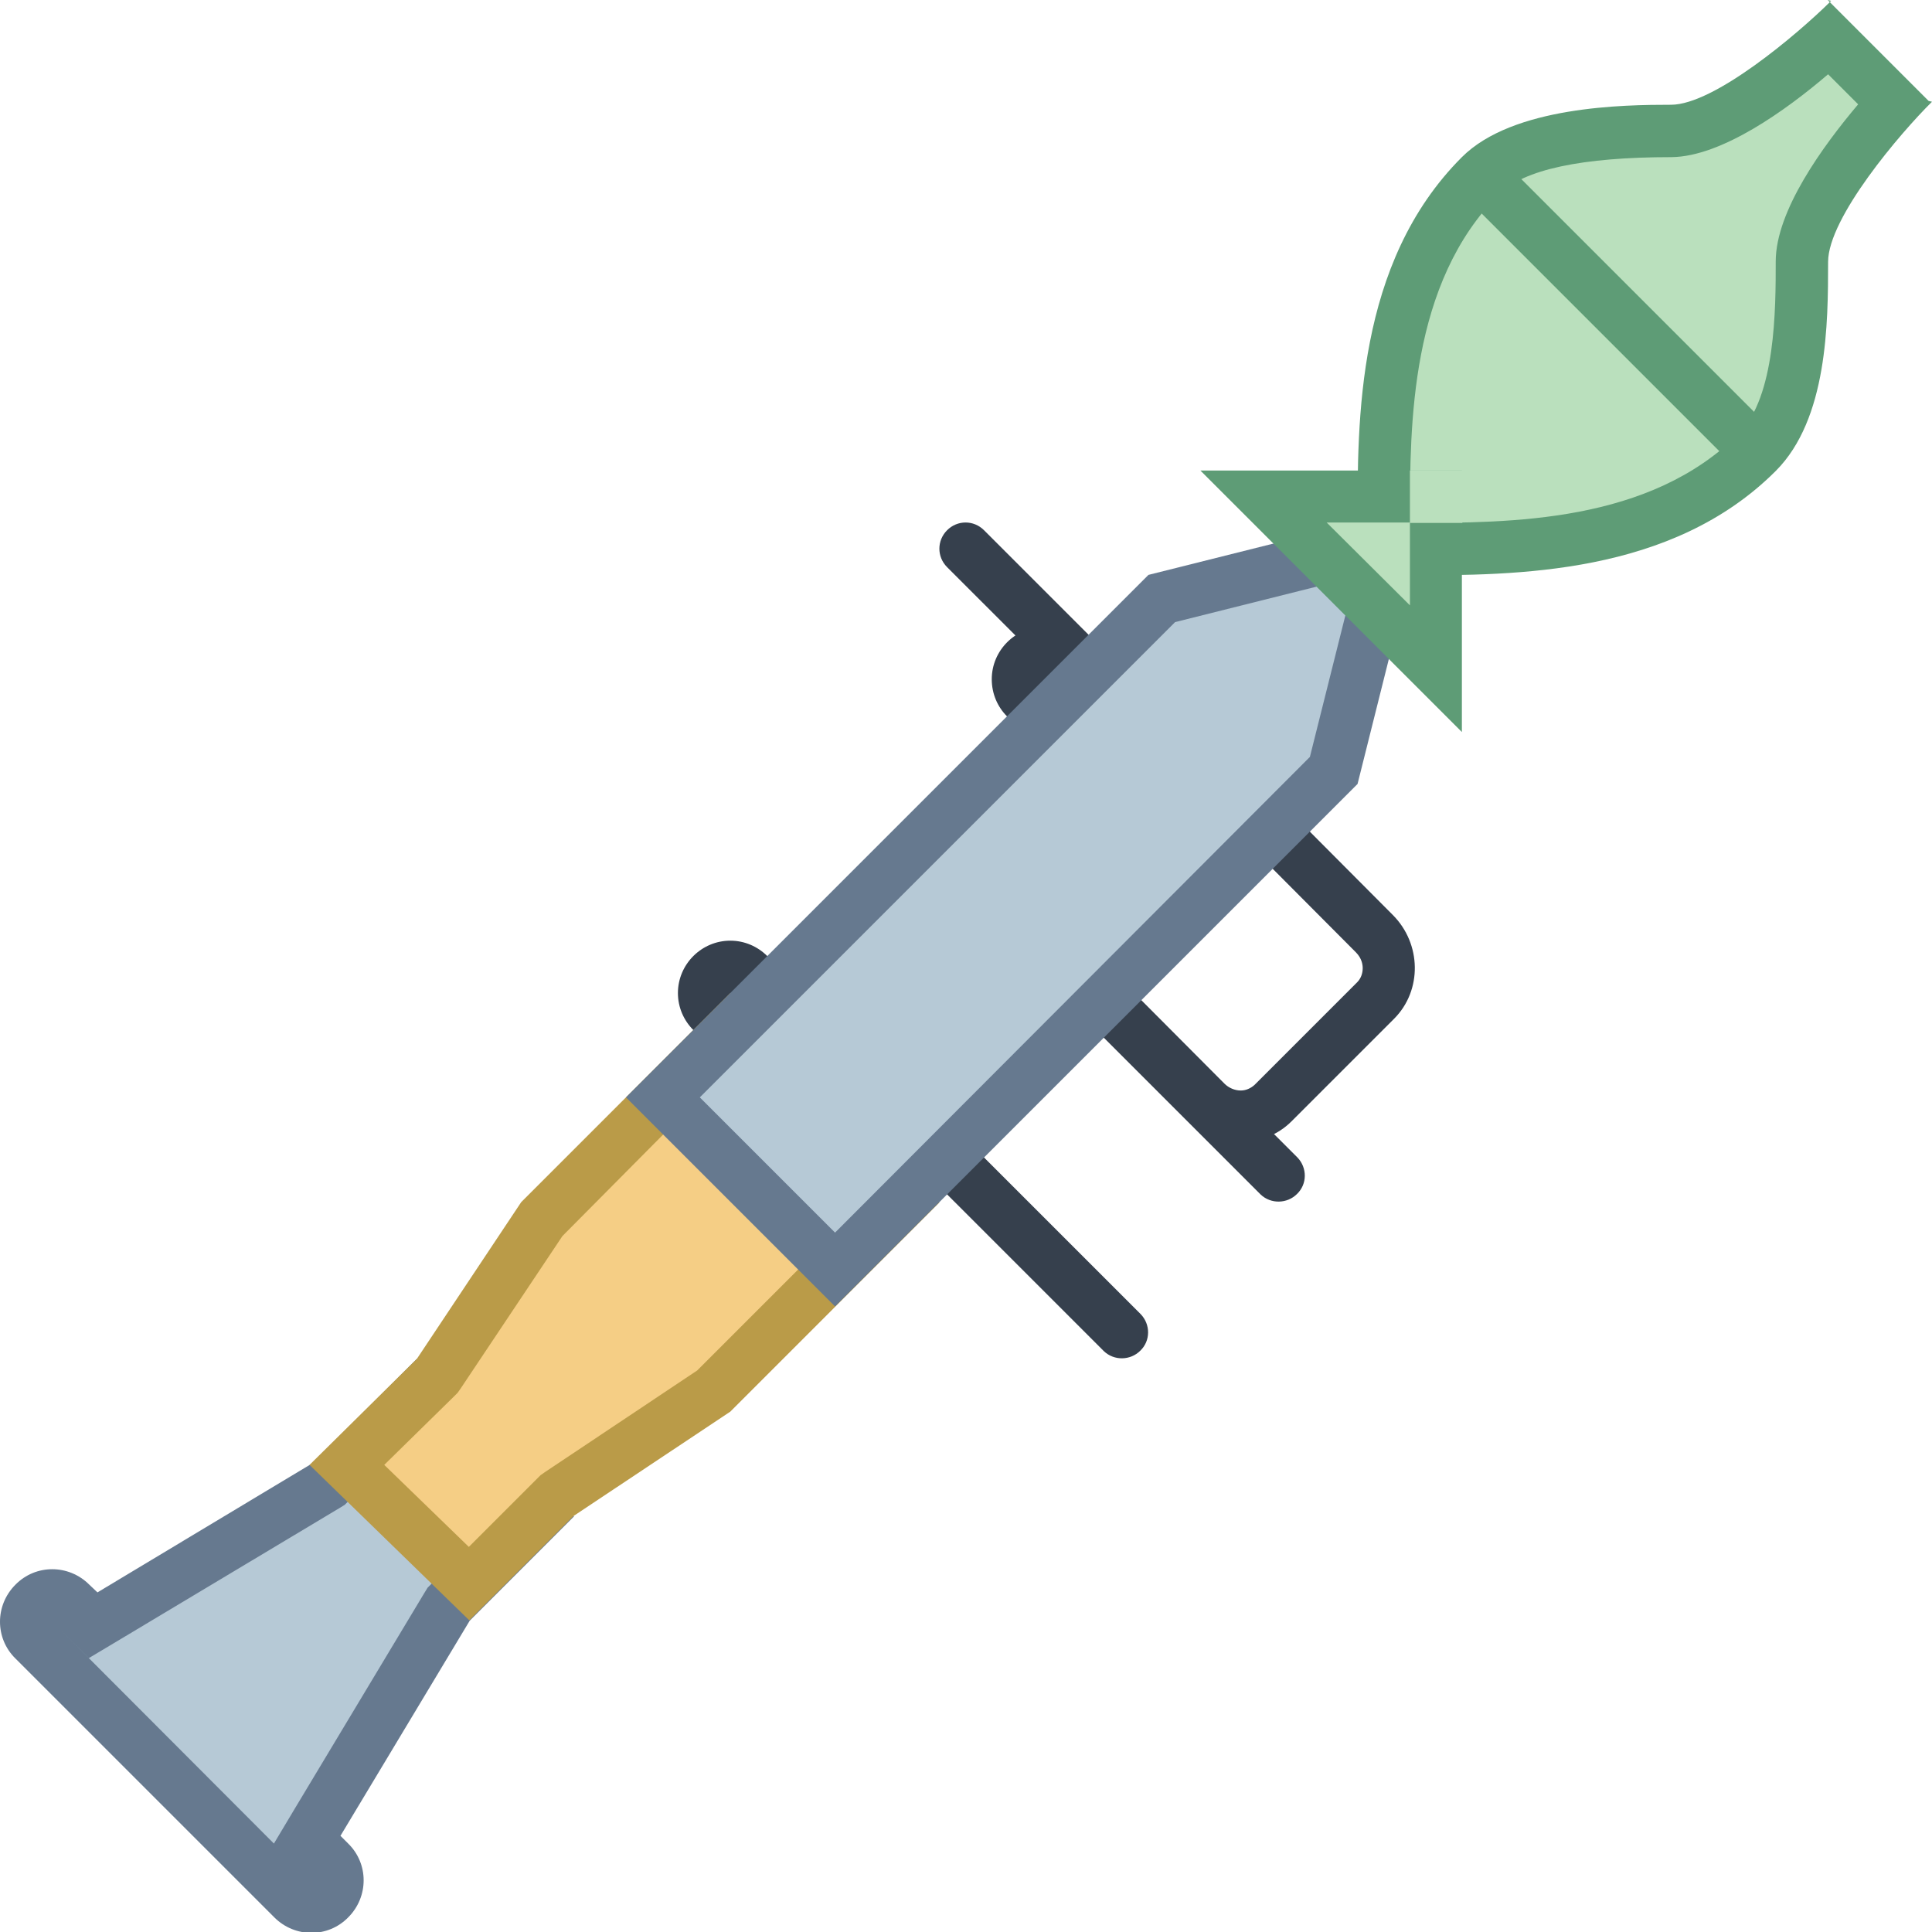
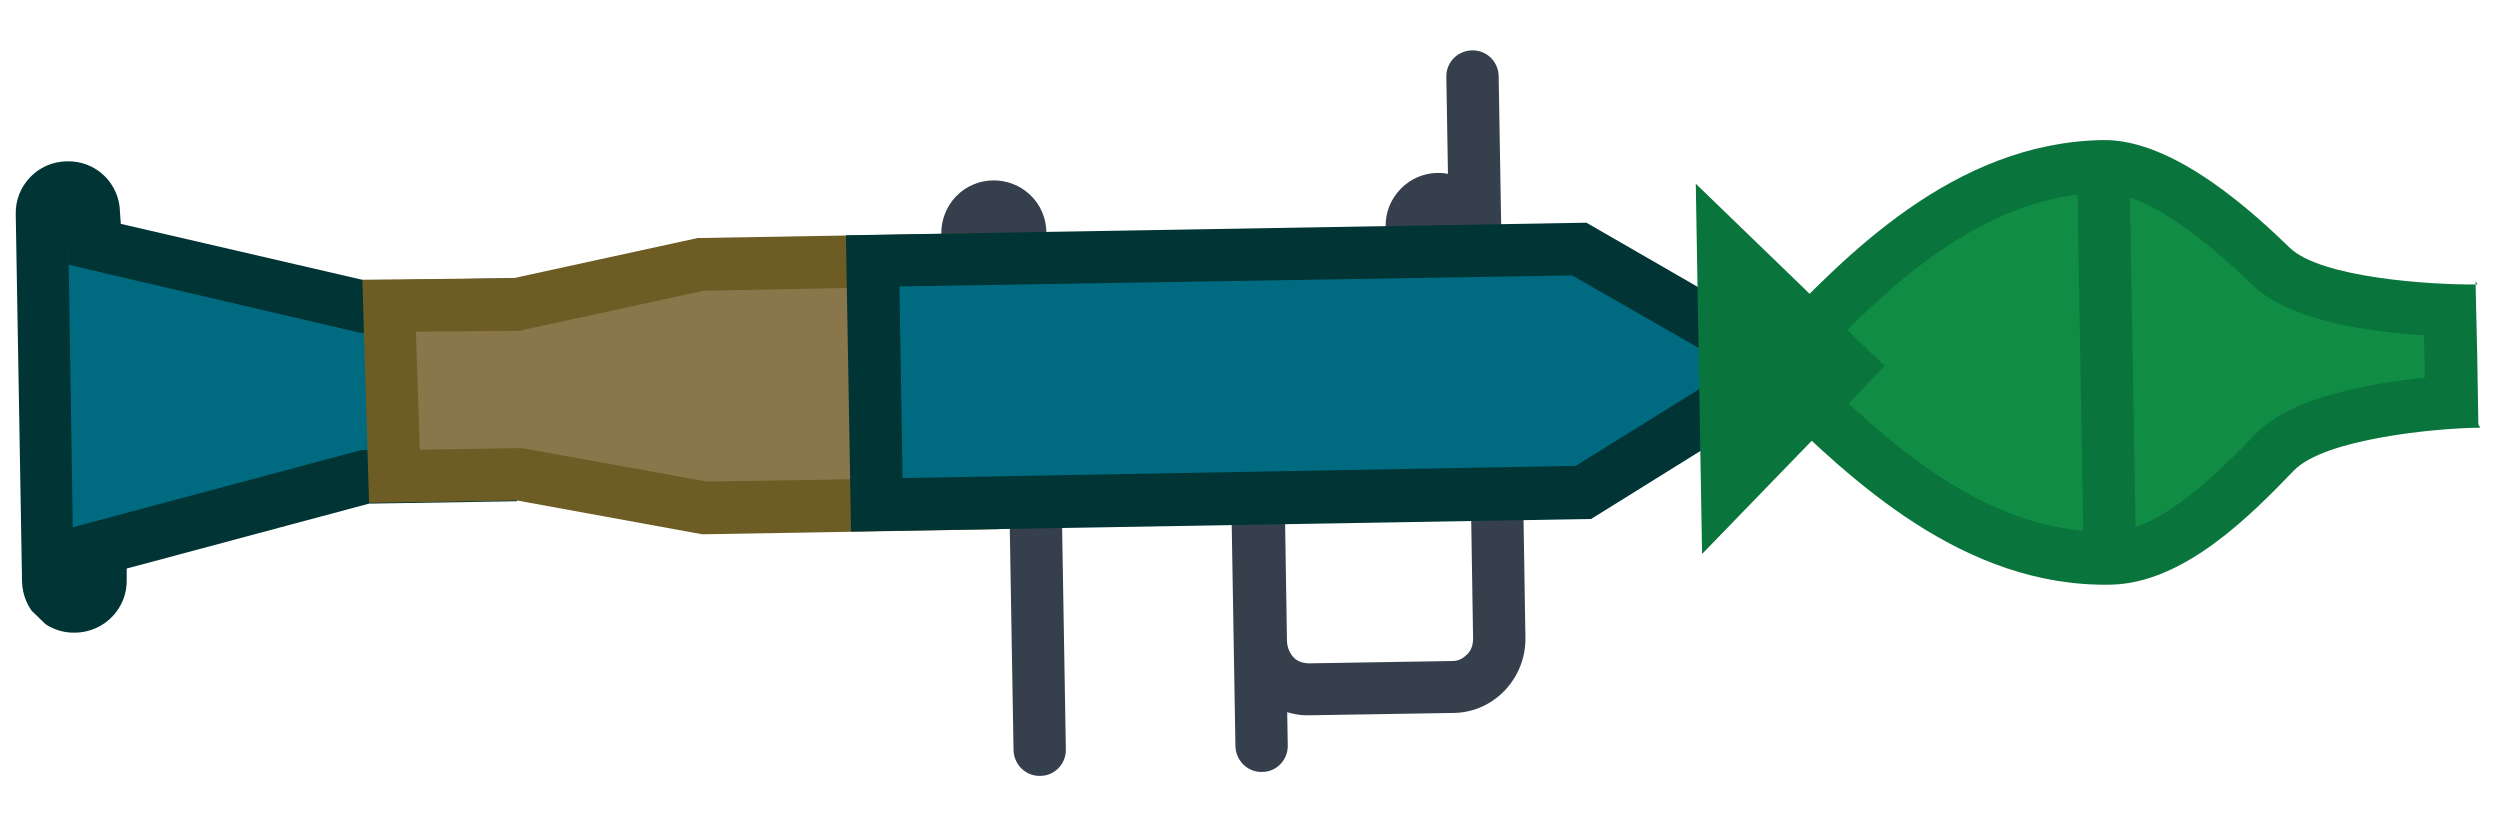
- <svg xmlns="http://www.w3.org/2000/svg" xmlns:xlink="http://www.w3.org/1999/xlink" version="1.1" id="Layer_1" x="0px" y="0px" viewBox="0 0 450 450" style="enable-background:new 0 0 450 450;" xml:space="preserve">
+ <svg xmlns="http://www.w3.org/2000/svg" xmlns:xlink="http://www.w3.org/1999/xlink" version="1.1" id="Layer_1" x="0px" y="0px" viewBox="0 0 635.4 206.6" style="enable-background:new 0 0 635.4 206.6;" xml:space="preserve">
  <style type="text/css">
	.st0{clip-path:url(#SVGID_2_);}
- 	.st1{fill:#B6C9D6;}
- 	.st2{fill:#66798F;}
+ 	.st1{fill:#006B80;}
+ 	.st2{fill:#003435;}
	.st3{fill:#36404D;}
- 	.st4{fill:#F5CE85;}
- 	.st5{fill:#BA9B48;}
- 	.st6{fill:#BAE0BD;}
- 	.st7{fill:#5E9C76;}
+ 	.st4{fill:#8A764B;}
+ 	.st5{fill:#6D5C24;}
+ 	.st6{fill:#108C44;}
+ 	.st7{fill:#09743B;}
</style>
  <g>
-     <defs>
-       <rect id="SVGID_1_" width="450" height="450" />
-     </defs>
-     <clipPath id="SVGID_2_">
-       <use xlink:href="#SVGID_1_" style="overflow:visible;" />
-     </clipPath>
-     <g class="st0">
-       <g id="Group">
-         <path class="st1" d="M72.4,444c-1.6,0-3.2-0.6-4.3-1.8L7.9,382c-1.1-1.1-1.8-2.7-1.8-4.3c0-1.6,0.6-3.2,1.8-4.3     c1.1-1.1,2.7-1.8,4.3-1.8c1.6,0,3.2,0.6,4.3,1.8l5.2,5.2l54.8-32.9l20.6-20.6L125,353l-20.6,20.6l-32.9,54.8l5.2,5.2     c1.1,1.1,1.8,2.7,1.8,4.3c0,1.6-0.6,3.2-1.8,4.3C75.6,443.3,74,444,72.4,444z" />
-         <path class="st2" d="M97.1,333.7l19.3,19.3l-15.7,15.7l-1.1,1.1l-0.8,1.3l-30.1,50.1l-4.9,8.2L14,379.5l6.7,6.7l8.2-4.9L79,351.3     l1.3-0.8l1.1-1.1L97.1,333.7z M70.6,436.1l1.8,1.8L70.6,436.1z M97.1,316.5l-24.3,24.3l-50.1,30.1l-1.9-1.8     c-4.8-4.8-12.5-4.8-17.2,0c-4.8,4.8-4.8,12.5,0,17.2l60.3,60.3c4.8,4.8,12.5,4.8,17.2,0c4.8-4.8,4.8-12.5,0-17.2l-1.8-1.8     l30.1-50.1l24.3-24.3L97.1,316.5z" />
-         <path class="st3" d="M157.9,231.3c0-6.7,5.5-12.2,12.2-12.2s12.2,5.5,12.2,12.2c0,6.7-5.5,12.2-12.2,12.2S157.9,238,157.9,231.3z     " />
-         <path class="st3" d="M231,158.2c0-6.7,5.5-12.2,12.2-12.2c6.7,0,12.2,5.5,12.2,12.2c0,6.7-5.5,12.2-12.2,12.2     C236.4,170.4,231,165,231,158.2z" />
-         <path class="st4" d="M80.8,341.1l21-20.7l24.7-37l43.6-43.5l40.1,40.1l-44.4,44.4l-35.6,23.6l-21,20.9L80.8,341.1z" />
-         <path class="st5" d="M170.1,248.5l31.5,31.5l-39.2,39.2l-35.5,23.7l-1,0.7l-0.9,0.9l-15.8,15.8l-19.7-19.1l16.2-15.9l0.9-0.9     l0.7-1l23.7-35.5L170.1,248.5z M170.1,231.3L121.4,280l-24.3,36.5l-25,24.7l37.2,36.2l24.3-24.3l36.5-24.3l48.7-48.7L170.1,231.3     z" />
-         <path class="st3" d="M207.3,256.3c2.4-2.4,6.2-2.4,8.6,0l49.8,49.8c2.3,2.4,2.3,6.2-0.1,8.5c-2.3,2.3-6.1,2.4-8.5,0.1l-49.8-49.8     c-1.1-1.1-1.8-2.7-1.8-4.3C205.5,259,206.2,257.4,207.3,256.3z M232.1,208.1c2.4-2.4,6.2-2.4,8.6,0l61.5,61.5     c2.3,2.4,2.3,6.2-0.1,8.5c-2.3,2.3-6.1,2.4-8.5,0.1l-61.5-61.5C229.8,214.3,229.8,210.5,232.1,208.1z" />
-         <path class="st3" d="M287.5,195.6c0.8,0,2.4,0.2,3.8,1.6l24.5,24.6c1.4,1.4,1.6,2.9,1.6,3.7c0,1.2-0.4,2.4-1.3,3.3l-23.9,23.9     c-0.9,0.8-2,1.3-3.2,1.3c-1.4,0-2.8-0.6-3.8-1.6l-24.5-24.6c-1-1-1.6-2.3-1.6-3.7c0-1.2,0.4-2.4,1.3-3.3l23.9-23.9     C285.1,196,286.3,195.5,287.5,195.6z M287.5,183.4c-4.3,0-8.6,1.6-11.8,4.8l-23.9,23.9c-6.6,6.6-6.4,17.5,0.3,24.2l24.5,24.6     c3.3,3.3,7.7,5.1,12.4,5.1c4.3,0,8.6-1.6,11.8-4.8l23.9-23.9c6.6-6.6,6.4-17.5-0.3-24.2l-24.5-24.6     C296.6,185.2,292.1,183.4,287.5,183.4z M279,181.9c-2.4,2.4-6.2,2.4-8.6,0l-49.8-49.8c-2.4-2.4-2.4-6.2,0-8.6     c2.4-2.4,6.2-2.4,8.6,0l49.8,49.8C281.3,175.7,281.3,179.5,279,181.9z" />
-         <path class="st1" d="M154.4,255.6l116.2-116.2l43.7-10.9l7.3,7.3l-10.9,43.7L194.5,295.7L154.4,255.6z" />
-         <path class="st2" d="M312.4,135.2l2.4,2.4l-9.7,38.7L194.5,287.1L163,255.6l110.7-110.7L312.4,135.2z M316.2,121.7l-48.7,12.2     L145.8,255.6l48.7,48.7l121.7-121.7l12.2-48.7L316.2,121.7z" />
-         <path class="st6" d="M321.3,128.7c0.5-2.3,0.8-4.7,0.9-7c0-23.9,0-58.3,22.6-80.9c10.4-10.4,36-10.4,44.4-10.4     c11.6,0,28.8-14.2,36.9-21.5l15,15.1c-7.4,8.3-21.5,25.4-21.5,36.9c0,12.7,0,34-10.4,44.4c-22.6,22.6-56.3,22.6-80.9,22.6     C326,127.9,323.6,128.2,321.3,128.7z" />
-         <path class="st7" d="M425.8,17.3l3,3l4,4c-8.2,9.7-19.2,24.8-19.2,36.6c0,11,0,31.5-8.6,40.1c-20.8,20.8-53,20.8-76.6,20.8v-1.1     c0-21.8,0-54.8,20.8-75.5c5.7-5.7,19.2-8.6,40.1-8.6C401,36.5,416.1,25.6,425.8,17.3z M425.7,0l0.5,0.5l0.3-0.3L425.7,0z      M426.2,0.5c-7.5,7.4-26.9,23.9-37,23.9c-10.9,0-36.8,0.3-48.7,12.2c-24.7,24.7-24.3,61.6-24.3,85.2c0,3.9-3,15.2-3,15.2     s11.3-3,15.2-3c24.6,0,60.9,0,85.2-24.3c12.1-12.1,12.2-34.5,12.2-48.7c0-10.3,16.9-30.1,24.2-37.3l-0.8-0.2l-11.7-11.7     L426.2,0.5z" />
-         <path class="st6" d="M294.4,115.6h40.1v40.1L294.4,115.6z" />
-         <path class="st7" d="M328.4,121.7V141L309,121.7H328.4z M340.5,109.6h-60.9l60.9,60.9V109.6z" />
-         <rect x="328.4" y="109.6" class="st6" width="12.2" height="12.2" />
-         <rect x="370" y="27.8" transform="matrix(0.7071 -0.7071 0.7071 0.7071 59.1927 287.0702)" class="st7" width="12.2" height="88.6" />
+     <g>
+       <defs>
+         <rect id="SVGID_1_" x="54.6" y="-150" transform="matrix(0.695 -0.719 0.719 0.695 22.6932 245.3217)" width="491.9" height="491.9" />
+       </defs>
+       <clipPath id="SVGID_2_">
+         <use xlink:href="#SVGID_1_" style="overflow:visible;" />
+       </clipPath>
+       <g class="st0">
+         <g id="Group">
+           <path class="st1" d="M14.2,152.1c-1.3-1.2-2.1-2.9-2-4.7l-1.6-93c0-1.7,0.6-3.5,1.9-4.7c1.2-1.3,2.9-2.1,4.7-2      c1.7,0,3.5,0.6,4.7,1.9s2.1,2.9,2,4.7l0.1,8L92.1,78l31.8-0.5l0.7,43.1l-31.8,0.5l-67.5,18.1l0.1,8c0,1.7-0.6,3.5-1.9,4.7      c-1.2,1.3-2.9,2.1-4.7,2C17.2,154,15.5,153.3,14.2,152.1z" />
+           <path class="st2" d="M117.4,84.2l0.5,29.8l-24.3,0.4l-1.7,0l-1.6,0.4l-61.7,16.5l-10.1,2.7l-1.2-77.1l0.2,10.4l10.2,2.4      l62.2,14.5l1.6,0.4l1.7,0L117.4,84.2z M18.8,144.5l0,2.8L18.8,144.5z M130.5,70.7l-37.6,0.6L30.7,56.9L30.5,54      C30.4,46.6,24.4,40.8,17,41C9.6,41.1,3.8,47.2,4,54.5l1.6,93.2c0.1,7.4,6.2,13.3,13.5,13.1c7.4-0.1,13.3-6.2,13.1-13.5l0-2.8      L93.8,128l37.6-0.6L130.5,70.7z" />
+           <path class="st3" d="M243,49.9c5.1-5.3,13.6-5.4,18.9-0.3c5.3,5.1,5.4,13.6,0.3,18.9c-5.1,5.3-13.6,5.4-18.9,0.3      C238,63.7,237.9,55.2,243,49.9z" />
+           <path class="st3" d="M356,48c5.1-5.3,13.6-5.4,18.9-0.3s5.4,13.6,0.3,18.9c-5.1,5.3-13.6,5.4-18.9,0.3      C350.9,61.7,350.8,53.3,356,48z" />
+           <path class="st4" d="M99,77.6l32.2-0.3L178.7,67l67.3-1.1l1.1,62l-68.6,1.2l-45.9-8.5l-32.4,0.5L99,77.6z" />
+           <path class="st5" d="M239.5,72.7l0.8,48.7l-60.6,1l-45.9-8.3l-1.3-0.2l-1.4,0l-24.4,0.4l-1-30l24.8-0.2l1.4,0l1.3-0.3l45.6-9.9      L239.5,72.7z M252.6,59.2l-75.3,1.3l-46.8,10.2l-38.4,0.4l1.7,56.7l37.6-0.6l47.1,8.6l75.3-1.3L252.6,59.2z" />
+           <path class="st3" d="M262.8,107.1c3.7-0.1,6.7,2.8,6.8,6.5l1.3,77c0,3.6-2.9,6.6-6.5,6.6c-3.6,0.1-6.6-2.7-6.8-6.4l-1.3-77      c0-1.7,0.6-3.5,1.9-4.7C259.3,107.8,261.1,107.1,262.8,107.1z M318.9,88c3.7-0.1,6.7,2.8,6.8,6.5l1.6,95.1      c0,3.6-2.9,6.6-6.5,6.6c-3.6,0.1-6.6-2.7-6.8-6.4l-1.6-95.1C312.4,91.1,315.3,88.2,318.9,88z" />
+           <path class="st3" d="M372,120.3c0.6,0.6,1.7,2,1.8,4.1l0.6,37.9c0,2.2-0.9,3.5-1.6,4.1c-0.9,0.9-2.1,1.6-3.5,1.6l-36.9,0.6      c-1.3-0.1-2.6-0.5-3.5-1.4c-1.1-1.1-1.7-2.6-1.8-4.1l-0.6-37.9c0-1.5,0.5-3,1.6-4.1c0.9-0.9,2.1-1.6,3.5-1.6l36.9-0.6      C369.8,118.8,371.1,119.3,372,120.3z M381.2,110.7c-3.4-3.3-8-5.3-12.9-5.2l-36.9,0.6c-10.2,0.2-18.3,8.9-18.1,19.2l0.6,37.9      c0.1,5.1,2.2,9.9,5.9,13.4c3.4,3.3,8,5.3,12.9,5.2l36.9-0.6c10.2-0.2,18.3-8.9,18.1-19.2l-0.6-37.9      C387,119,384.8,114.2,381.2,110.7z M375.7,103.1c-3.7,0.1-6.7-2.8-6.8-6.5l-1.3-77c-0.1-3.7,2.8-6.7,6.5-6.8s6.7,2.8,6.8,6.5      l1.3,77C382.2,99.9,379.3,102.9,375.7,103.1z" />
+           <path class="st1" d="M221.8,66.3l179.6-3.1L444,87.9l0.2,11.3l-41.8,26.1l-179.6,3.1L221.8,66.3z" />
+           <path class="st2" d="M437.4,91.7l0.1,3.7l-37,23l-171.1,3.1l-0.8-48.7L399.6,70L437.4,91.7z M450.7,84l-47.5-27.4L215,59.8      l1.3,75.3l188.1-3.2l46.6-29L450.7,84z" />
+           <path class="st6" d="M449.3,93.4c2.1-1.4,4.2-3.1,6-4.8c18.2-18.8,44.3-45.8,79.2-46.4c16.1-0.3,36.2,19.2,42.8,25.6      c9.1,8.8,33.4,10.7,45.3,11.1l0.3,23.3c-12.1,0.9-36.2,3.6-44.9,12.7c-9.6,10-25.8,26.7-41.9,27c-34.9,0.6-61.4-25-80.8-43.7      C453.6,96.3,451.5,94.7,449.3,93.4z" />
+           <path class="st7" d="M616.1,85.2l0.1,4.6l0.1,6.2c-13.8,1.4-33.9,4.9-42.9,14.2c-8.4,8.6-23.9,24.8-37.2,25      c-32.1,0.5-57.5-23.9-76-41.8l0.8-0.9c16.6-17.1,41.6-43.1,73.7-43.5c8.8-0.1,21.6,7.8,38.1,23.7      C582,81.5,602.2,84.4,616.1,85.2z M629.2,71.5l0,0.8l0.5,0L629.2,71.5z M629.2,72.3c-11.5,0.1-39.3-1.7-47.2-9.3      c-8.6-8.3-29.2-27.7-47.5-27.4c-38.2,0.6-65.9,30-83.8,48.5c-3,3.1-13.9,9.7-13.9,9.7s11.2,6.2,14.2,9.2      c19.3,18.7,47.9,46.3,85.4,45.6c18.7-0.3,35.8-17.8,46.6-29c7.8-8.1,36.1-10.8,47.4-10.9l-0.5-0.8l-0.3-18.1L629.2,72.3z" />
+           <path class="st7" d="M438.2,62.7l31.5,30.5l-30.5,31.5L438.2,62.7z" />
+           <path class="st7" d="M460.2,93.3l-14.7,15.2L445,78.5L460.2,93.3z M478.9,93l-47.9-46.3l1.6,94.1L478.9,93z" />
+           <rect x="462.9" y="86.5" transform="matrix(0.695 -0.719 0.719 0.695 76.2257 366.0758)" class="st7" width="13.3" height="13.3" />
+           <rect x="528.7" y="42.1" transform="matrix(0.9999 -1.699821e-02 1.699821e-02 0.9999 -1.4618 9.1142)" class="st7" width="13.3" height="96.8" />
+         </g>
      </g>
    </g>
  </g>
</svg>
